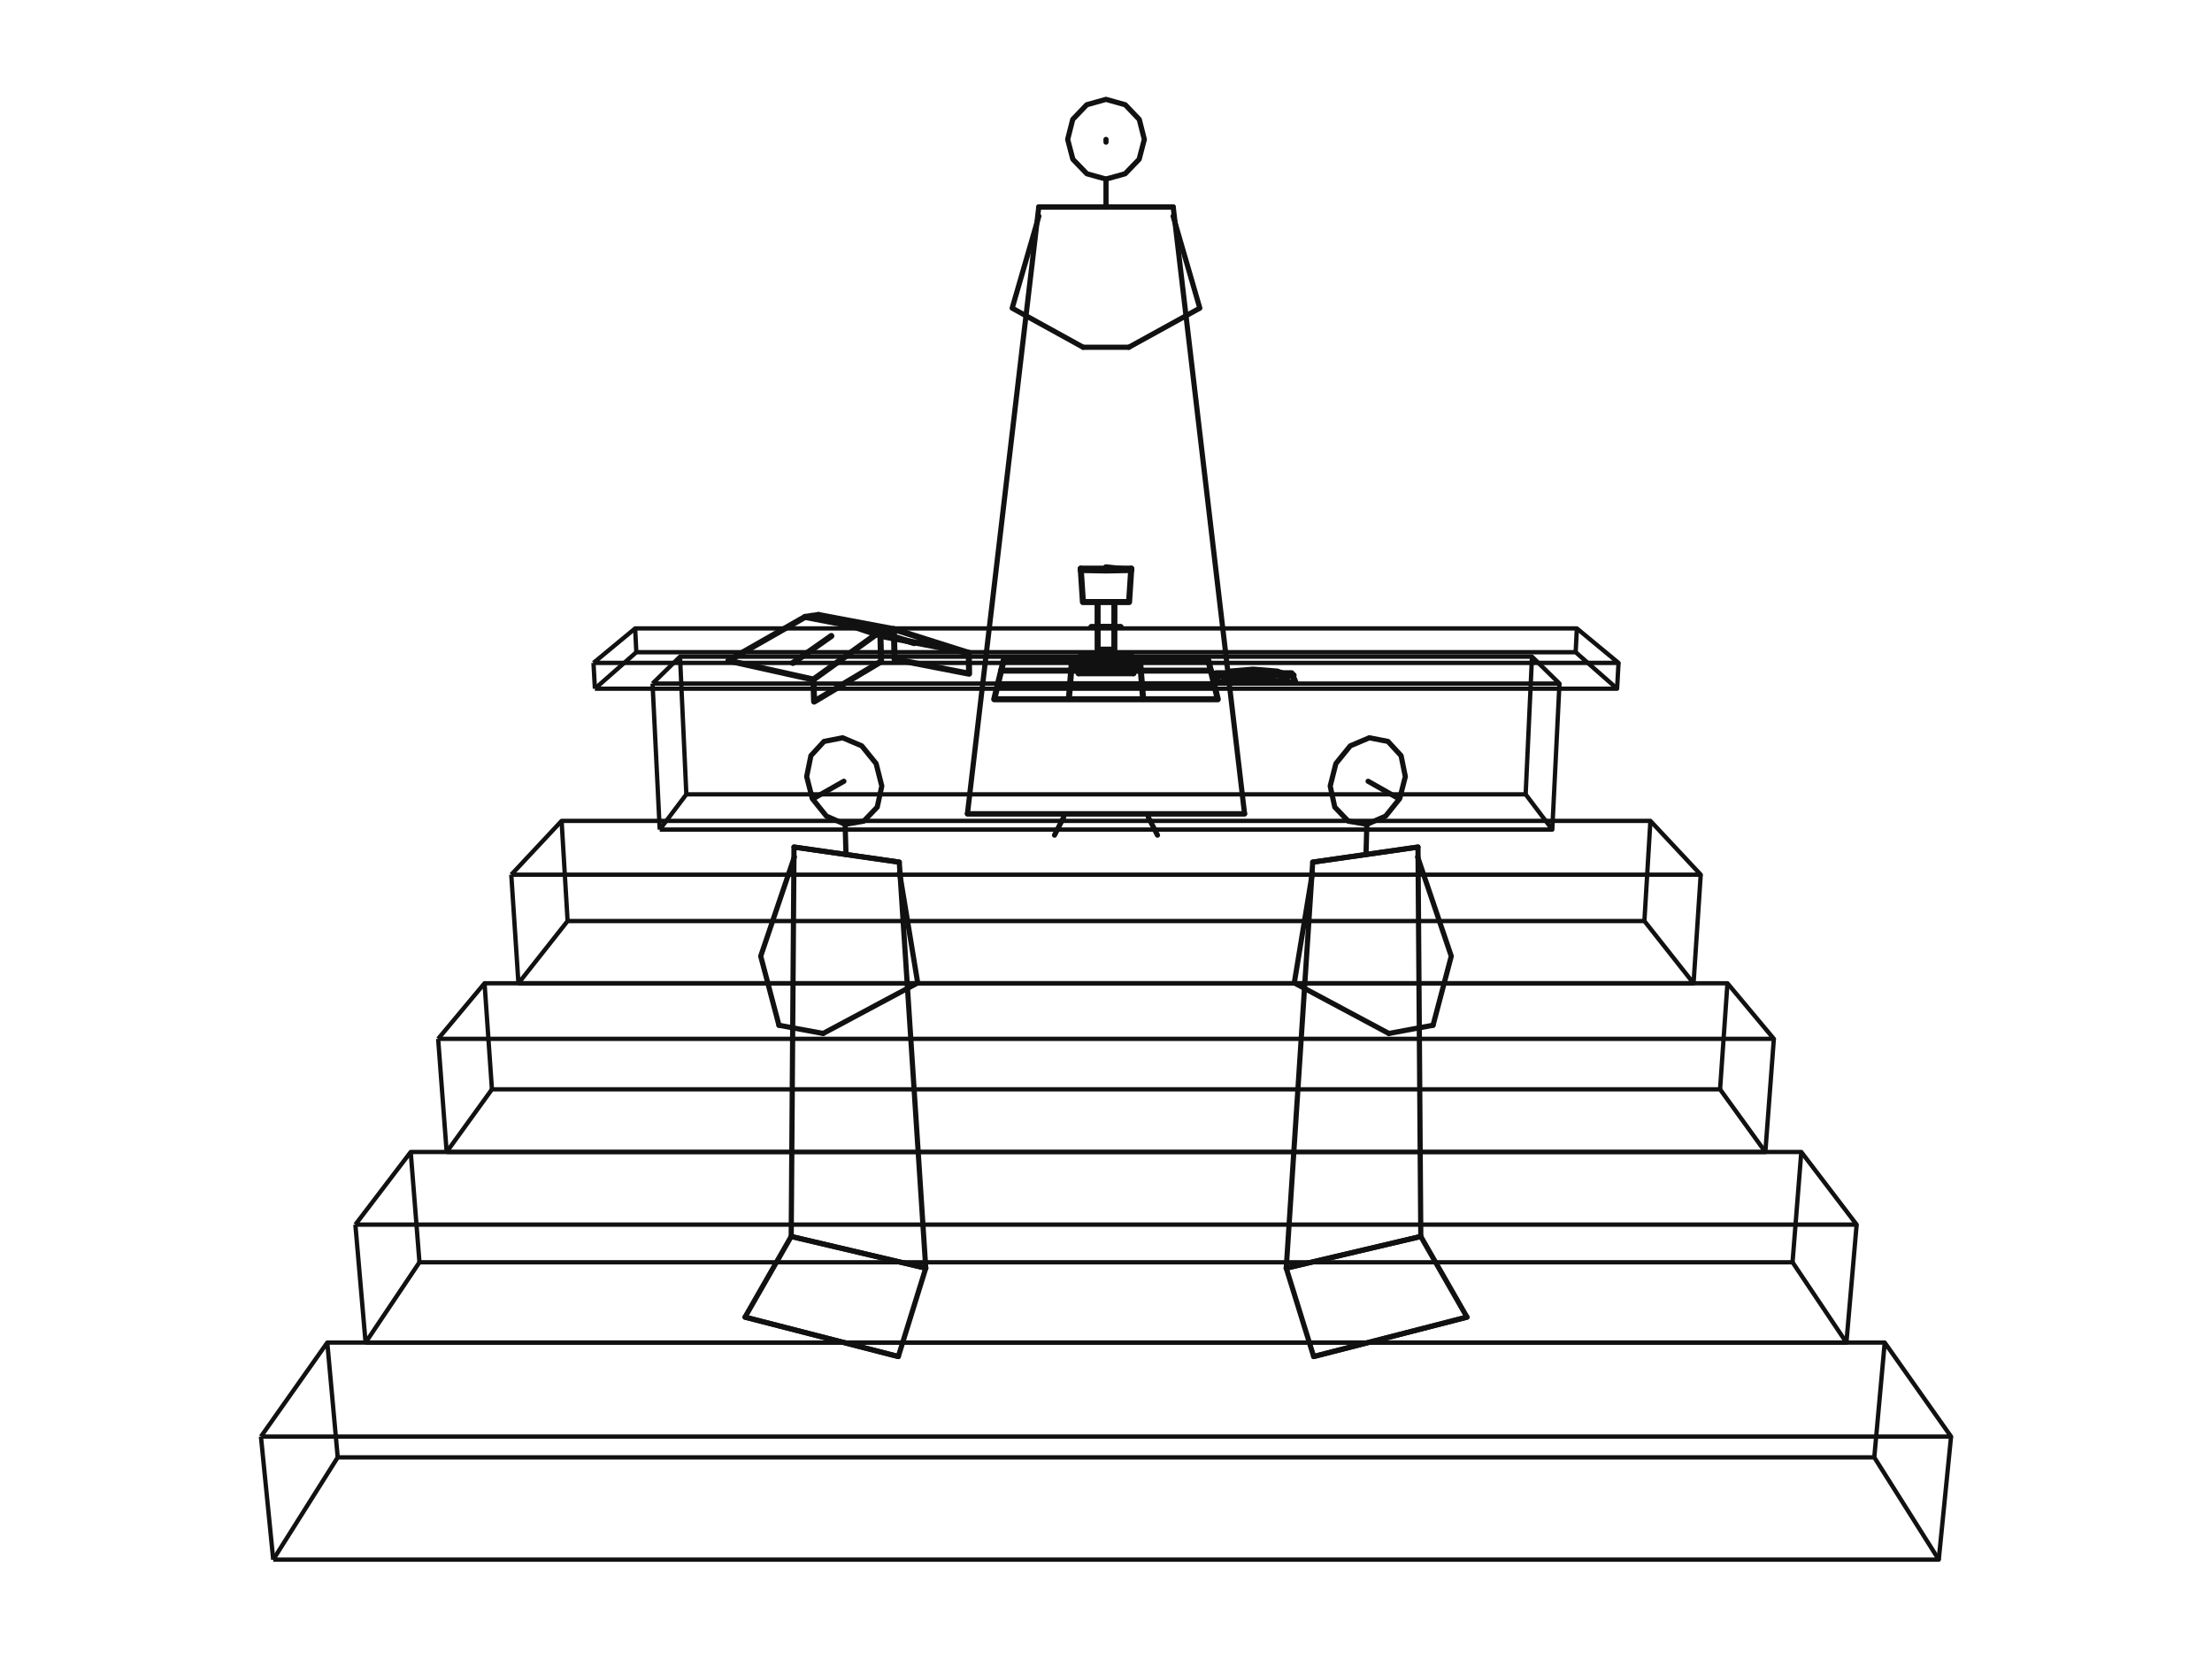
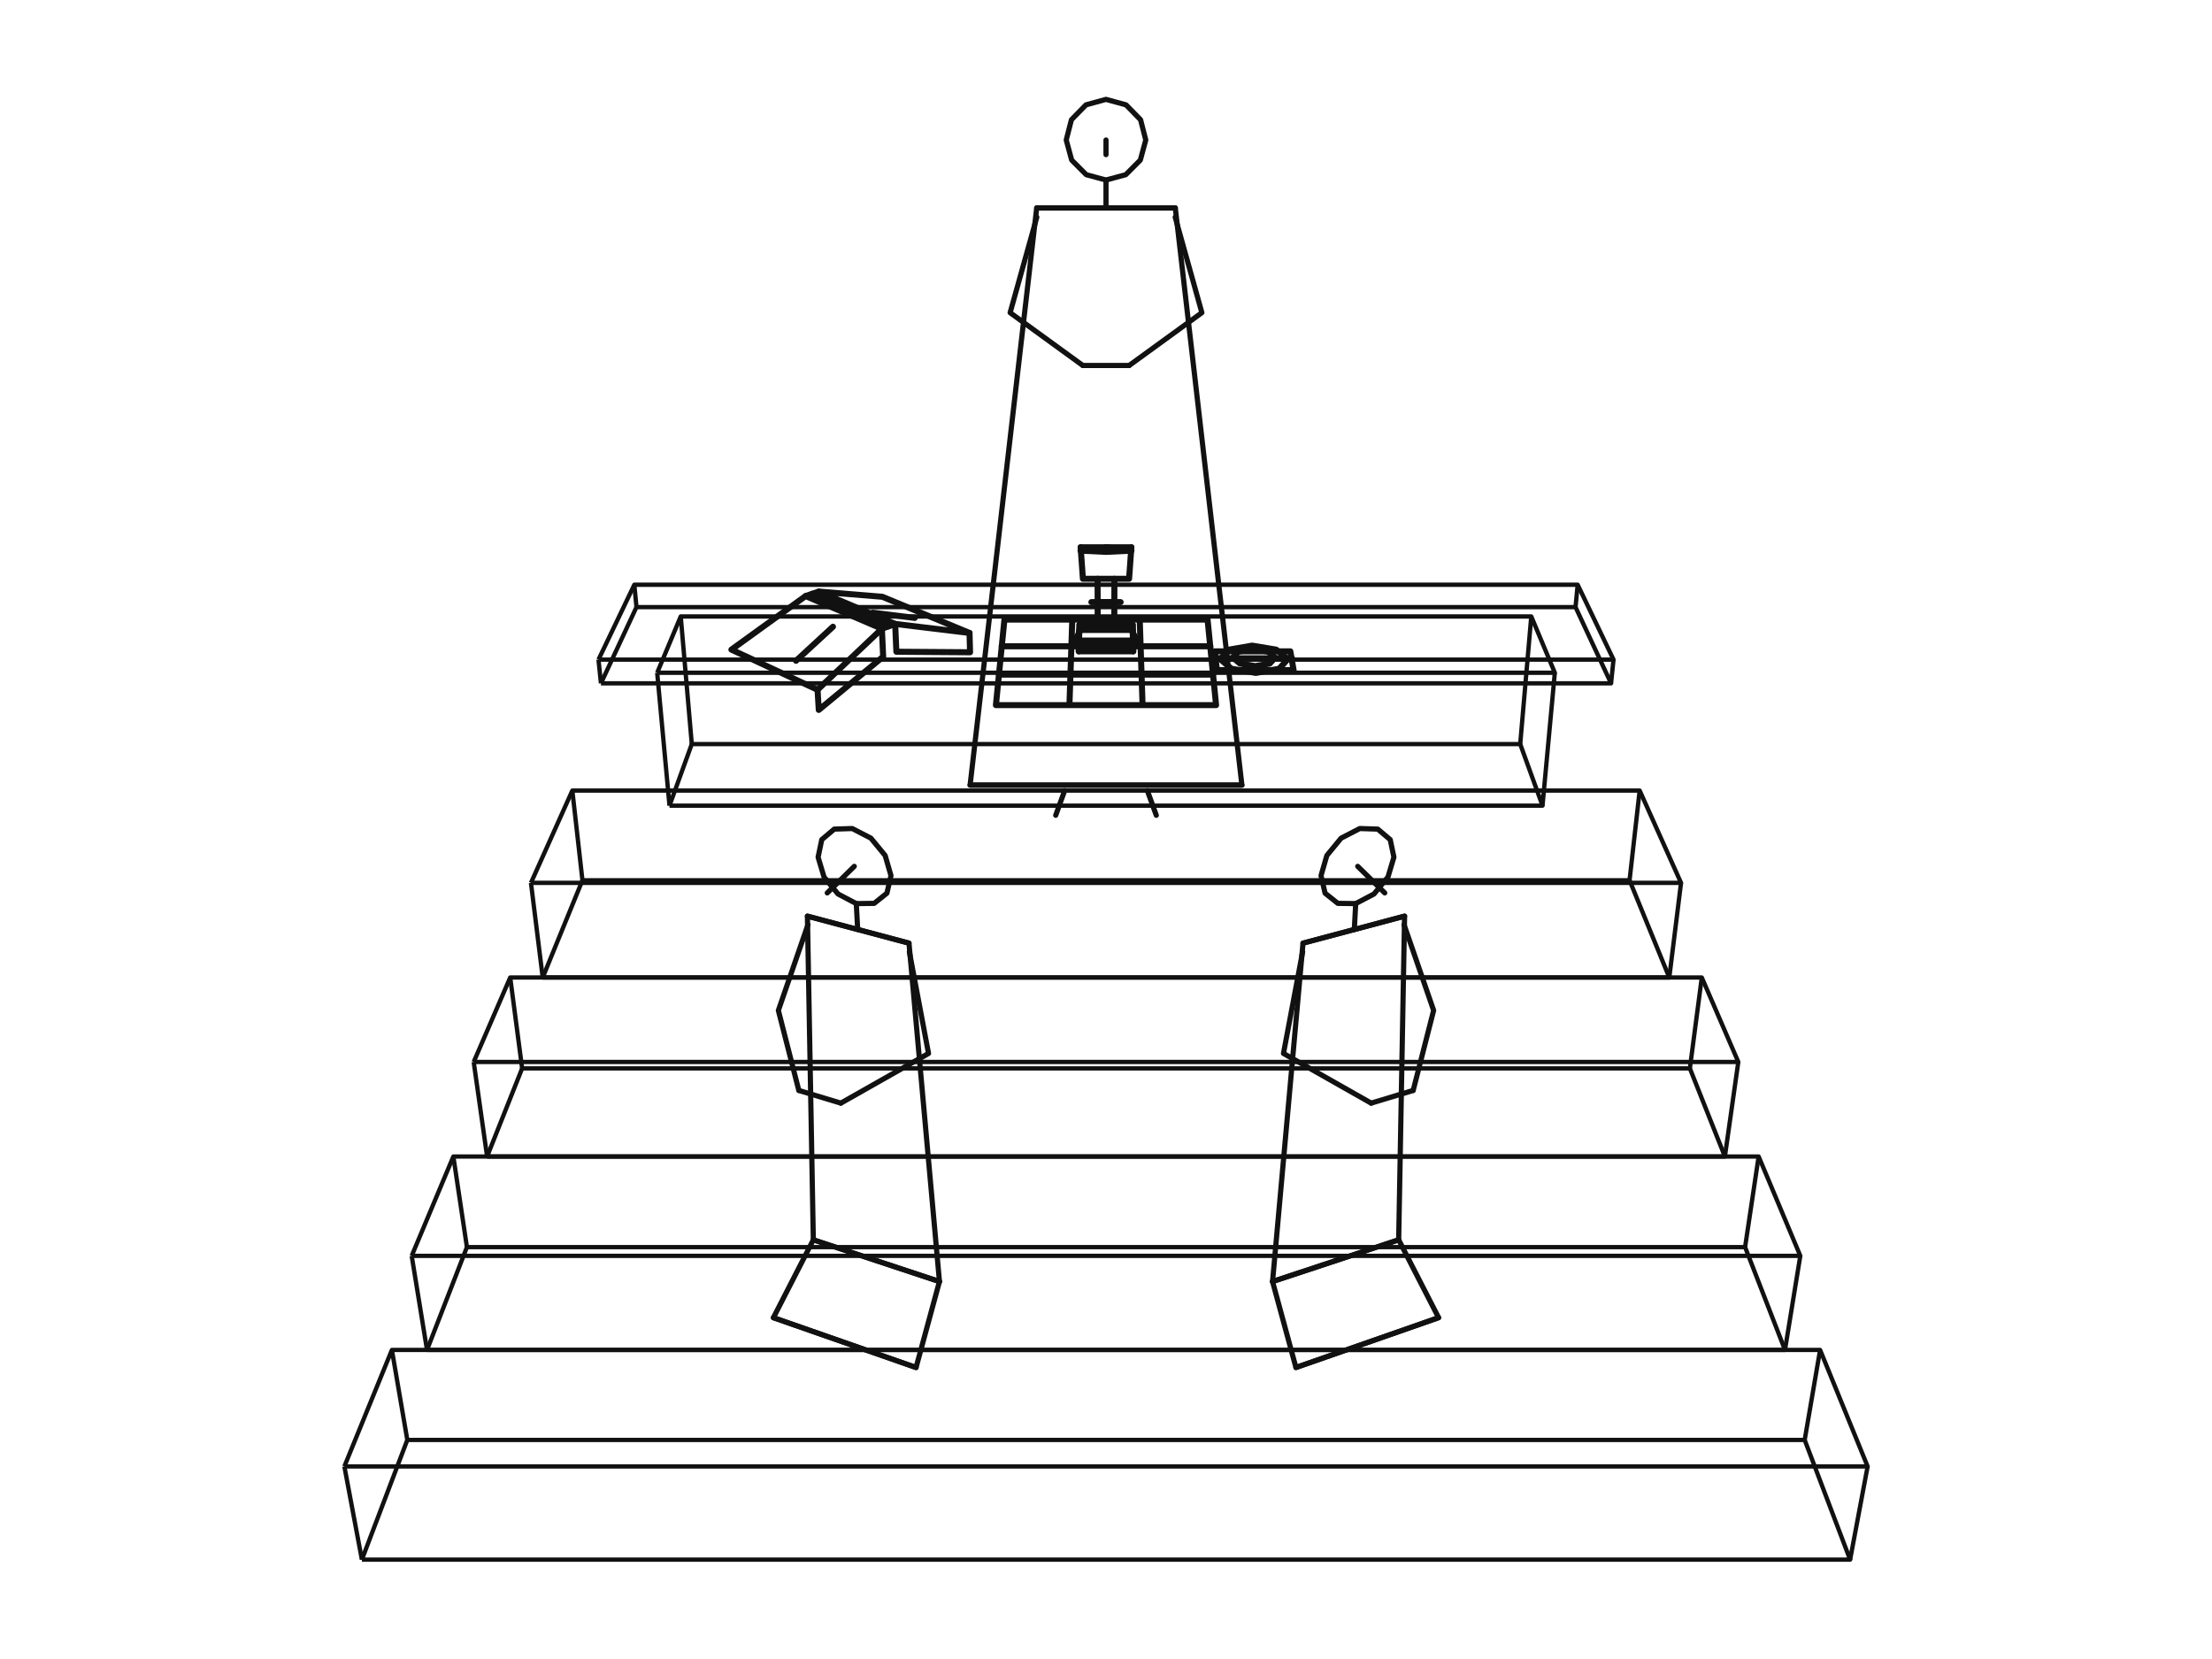
<svg xmlns="http://www.w3.org/2000/svg" width="1024" height="768" viewBox="0 0 1024 768">
  <rect width="100%" height="100%" fill="#ffffff" />
  <style>svg{background:#fff}.g{fill:none;stroke:#111;stroke-width:2.8;stroke-linejoin:round;stroke-linecap:round}.arch{fill:none;stroke:#111;stroke-width:2.0;stroke-linejoin:round}.fig{fill:none;stroke:#111;stroke-width:2.4;stroke-linejoin:round;stroke-linecap:round}</style>
  <g transform="translate(0,0)">
-     <path class="arch" d="M729.42,301.93 L729.97,290.92" />
-     <path class="arch" d="M294.58,301.93 L294.03,290.92" />
-     <path class="arch" d="M706.27,367.73 L709.20,303.98" />
-     <path class="arch" d="M317.73,367.73 L314.80,303.98" />
-     <path class="g" d="M524.40,306.95 L524.40,304.32" />
-     <path class="arch" d="M305.41,384.04 L718.59,384.04 L706.27,367.73 L317.73,367.73 L305.41,384.04" />
-     <path class="arch" d="M761.24,426.37 L764.02,380.02" />
-     <path class="arch" d="M262.76,426.37 L259.98,380.02" />
-     <path class="g" d="M497.53,309.28 L500.41,303.58 L523.59,303.58 L526.47,309.28 L497.53,309.28" />
-     <path class="g" d="M499.31,311.67 L524.69,311.67 L524.40,306.95 L499.60,306.95 L499.31,311.67" />
-     <path class="g" d="M499.30,308.98 L524.70,308.98 L524.40,304.32 L499.60,304.32 L499.30,308.98" />
-     <path class="g" d="M508.12,290.22 L508.13,300.73 L515.87,300.73 L515.88,290.22" />
-     <path class="g" d="M505.22,290.22 L518.78,290.22" />
-     <path class="g" d="M508.11,278.71 L508.12,290.22 L515.88,290.22 L515.89,278.71" />
-     <path class="g" d="M463.43,310.45 L560.57,310.45" />
-     <path class="fig" d="M447.85,376.75 L576.15,376.75" />
-     <path class="g" d="M500.30,263.25 L501.31,278.71 L522.69,278.71 L523.70,263.25" />
-     <path class="g" d="M372.69,285.60 L378.91,284.69" />
-     <path class="arch" d="M302.08,316.44 L721.92,316.44 L709.20,303.98 L314.80,303.98 L302.08,316.44" />
-     <path class="g" d="M500.30,263.25 L523.70,263.25" />
-     <path class="g" d="M448.47,302.25 L413.80,291.28 L378.91,284.69 L408.49,294.52 L448.47,302.25" />
-     <path class="arch" d="M275.40,318.81 L748.60,318.81 L729.42,301.93 L294.58,301.93 L275.40,318.81" />
-     <path class="g" d="M423.15,297.72 L403.57,291.51" />
-     <path class="g" d="M499.31,311.67 L499.30,308.98" />
-     <path class="g" d="M524.69,311.67 L524.70,308.98" />
-     <path class="g" d="M500.25,263.88 L512.00,264.10 L523.75,263.88 L512.00,262.62" />
-     <path class="arch" d="M274.74,306.87 L749.26,306.87 L729.97,290.92 L294.03,290.92 L274.74,306.87" />
-     <path class="fig" d="M492.45,378.23 L488.17,386.61" />
-     <path class="fig" d="M531.55,378.23 L535.83,386.61" />
-     <path class="g" d="M494.82,323.51 L496.36,304.48" />
-     <path class="g" d="M529.18,323.51 L527.64,304.48" />
-     <path class="g" d="M563.31,312.58 L598.84,312.58" />
-     <path class="g" d="M581.73,314.10 L588.49,313.52 L590.95,312.19 L587.49,310.88 L580.44,310.32 L573.77,310.88 L571.21,312.19 L574.58,313.52 L581.73,314.10" />
-     <path class="g" d="M582.12,316.04 L592.97,315.11 L596.86,312.97 L591.29,310.87 L580.05,309.98 L569.42,310.87 L565.28,312.97 L570.63,315.11 L582.12,316.04" />
-     <path class="g" d="M563.83,315.85 L599.72,315.85 L597.93,311.67 L562.78,311.67 L563.83,315.85" />
-     <path class="arch" d="M305.41,384.04 L302.08,316.44" />
-     <path class="arch" d="M718.59,384.04 L721.92,316.44" />
-     <path class="g" d="M410.67,291.77 L375.81,285.15" />
-     <path class="g" d="M448.47,302.25 L448.62,311.88 L414.12,305.18 L413.80,291.28" />
-     <path class="g" d="M460.25,323.71 L563.75,323.71 L559.12,304.67 L464.88,304.67 L460.25,323.71" />
-     <path class="g" d="M461.89,316.75 L562.11,316.75" />
-     <path class="g" d="M367.05,306.90 L384.84,294.42" />
-     <path class="arch" d="M240.00,455.19 L784.00,455.19 L761.24,426.37 L262.76,426.37 L240.00,455.19" />
-     <path class="fig" d="M480.89,95.79 L447.85,376.75 L576.15,376.75 L543.11,95.79 L480.89,95.79" />
-     <path class="g" d="M407.53,292.27 L413.80,291.28" />
-     <path class="arch" d="M275.40,318.81 L274.74,306.87" />
-     <path class="arch" d="M748.60,318.81 L749.26,306.87" />
-     <path class="g" d="M376.55,314.58 L407.53,292.27 L372.69,285.60 L337.19,305.84 L376.55,314.58" />
-     <path class="arch" d="M236.69,404.91 L787.31,404.91 L764.02,380.02 L259.98,380.02 L236.69,404.91" />
-     <path class="g" d="M376.55,314.58 L376.88,324.79 L407.87,306.23 L407.53,292.27" />
-     <path class="fig" d="M480.89,95.79 L543.11,95.79" />
-     <path class="fig" d="M512.00,95.79 L512.00,82.90" />
-     <path class="arch" d="M796.27,504.28 L799.69,455.19" />
-     <path class="arch" d="M227.73,504.28 L224.31,455.19" />
-     <path class="fig" d="M480.92,100.06 L468.57,142.65 L501.43,160.76" />
-     <path class="fig" d="M543.08,100.06 L555.43,142.65 L522.57,160.76" />
-     <path class="fig" d="M529.75,64.53 L527.40,55.28 L520.91,48.49 L512.00,46.00 L503.09,48.49 L496.60,55.28 L494.25,64.53 L496.66,73.73 L503.16,80.45 L512.00,82.90 L520.84,80.45 L527.34,73.73 L529.75,64.53" />
-     <path class="arch" d="M240.00,455.19 L236.69,404.91" />
-     <path class="arch" d="M784.00,455.19 L787.31,404.91" />
-     <path class="fig" d="M512.00,64.53 L512.00,65.81" />
-     <path class="fig" d="M501.43,160.76 L522.57,160.76" />
-     <path class="arch" d="M206.77,533.29 L817.23,533.29 L796.27,504.28 L227.73,504.28 L206.77,533.29" />
-     <path class="arch" d="M202.83,480.91 L821.17,480.91 L799.69,455.19 L224.31,455.19 L202.83,480.91" />
-     <path class="arch" d="M829.82,584.34 L833.87,533.29" />
-     <path class="arch" d="M194.18,584.34 L190.13,533.29" />
-     <path class="arch" d="M206.77,533.29 L202.83,480.91" />
-     <path class="arch" d="M817.23,533.29 L821.17,480.91" />
-     <path class="arch" d="M169.24,621.52 L854.76,621.52 L829.82,584.34 L194.18,584.34 L169.24,621.52" />
-     <path class="fig" d="M595.44,587.06 L657.73,572.40" />
-     <path class="fig" d="M366.27,572.40 L428.56,587.06" />
-     <path class="arch" d="M164.51,566.91 L859.49,566.91 L833.87,533.29 L190.13,533.29 L164.51,566.91" />
-     <path class="fig" d="M595.44,587.06 L608.14,627.98 L679.11,609.74 L657.73,572.40" />
-     <path class="fig" d="M366.27,572.40 L344.89,609.74 L415.86,627.98 L428.56,587.06" />
-     <path class="arch" d="M867.66,674.66 L872.49,621.52" />
-     <path class="arch" d="M156.34,674.66 L151.51,621.52" />
-     <path class="fig" d="M608.14,627.98 L679.11,609.74" />
-     <path class="fig" d="M344.89,609.74 L415.86,627.98" />
-     <path class="fig" d="M367.57,392.13 L366.27,572.40 L428.56,587.06 L416.30,399.11 L367.57,392.13" />
-     <path class="fig" d="M607.70,399.11 L595.44,587.06 L657.73,572.40 L656.43,392.13 L607.70,399.11" />
-     <path class="arch" d="M169.24,621.52 L164.51,566.91" />
-     <path class="arch" d="M854.76,621.52 L859.49,566.91" />
-     <path class="fig" d="M656.27,396.71 L671.84,442.64 L663.40,474.62" />
-     <path class="fig" d="M367.73,396.71 L352.16,442.64 L360.60,474.62" />
-     <path class="fig" d="M607.70,399.11 L656.43,392.13" />
-     <path class="fig" d="M367.57,392.13 L416.30,399.11" />
-     <path class="fig" d="M632.36,395.57 L632.76,381.61" />
-     <path class="fig" d="M391.64,395.57 L391.24,381.61" />
-     <path class="fig" d="M650.57,359.50 L648.60,349.82 L642.53,343.23 L633.91,341.54 L625.07,345.28 L618.42,353.48 L615.79,363.89 L617.91,373.65 L624.14,380.13 L632.76,381.61 L641.46,377.79 L647.96,369.71 L650.57,359.50" />
-     <path class="fig" d="M408.21,363.89 L405.58,353.48 L398.93,345.28 L390.09,341.54 L381.47,343.23 L375.40,349.82 L373.43,359.50 L376.04,369.71 L382.54,377.79 L391.24,381.61 L399.86,380.13 L406.09,373.65 L408.21,363.89" />
-     <path class="arch" d="M126.49,722.00 L897.51,722.00 L867.66,674.66 L156.34,674.66 L126.49,722.00" />
-     <path class="fig" d="M607.59,403.80 L599.17,455.02 L642.94,478.42" />
-     <path class="fig" d="M416.41,403.80 L424.83,455.02 L381.06,478.42" />
-     <path class="fig" d="M633.34,361.67 L646.89,369.35" />
-     <path class="fig" d="M390.66,361.67 L377.11,369.35" />
-     <path class="fig" d="M642.94,478.42 L663.40,474.62" />
-     <path class="fig" d="M360.60,474.62 L381.06,478.42" />
-     <path class="arch" d="M120.80,665.03 L903.20,665.03 L872.49,621.52 L151.51,621.52 L120.80,665.03" />
-     <path class="arch" d="M126.49,722.00 L120.80,665.03" />
-     <path class="arch" d="M897.51,722.00 L903.20,665.03" />
+     <path class="arch" d="M703.75,344.45 L708.87,285.38" />
+     <path class="arch" d="M320.25,344.45 L315.13,285.38" />
+     <path class="arch" d="M729.36,281.06 L730.35,270.69" />
+     <path class="arch" d="M294.64,281.06 L293.65,270.69" />
+     <path class="arch" d="M754.37,407.52 L759.05,365.98" />
+     <path class="arch" d="M269.63,407.52 L264.95,365.98" />
+     <path class="arch" d="M309.93,372.96 L714.07,372.96 L703.75,344.45 L320.25,344.45 L309.93,372.96" />
+     <path class="g" d="M524.35,291.63 L524.36,289.18" />
+     <path class="fig" d="M449.09,363.45 L574.91,363.45" />
+     <path class="g" d="M497.60,296.53 L500.46,291.22 L523.54,291.22 L526.40,296.53 L497.60,296.53" />
+     <path class="g" d="M499.39,301.52 L524.61,301.52 L524.35,291.63 L499.65,291.63 L499.39,301.52" />
+     <path class="g" d="M499.38,299.03 L524.62,299.03 L524.36,289.18 L499.64,289.18 L499.38,299.03" />
+     <path class="fig" d="M492.85,366.04 L488.72,377.42" />
+     <path class="fig" d="M531.15,366.04 L535.28,377.42" />
+     <path class="g" d="M508.13,278.74 L508.15,288.56 L515.85,288.56 L515.87,278.74" />
+     <path class="g" d="M463.73,299.18 L560.27,299.18" />
+     <path class="g" d="M505.23,278.74 L518.77,278.74" />
+     <path class="arch" d="M304.23,311.43 L719.77,311.43 L708.87,285.38 L315.13,285.38 L304.23,311.43" />
+     <path class="g" d="M508.11,267.93 L508.13,278.74 L515.87,278.74 L515.89,267.93" />
+     <path class="arch" d="M278.20,316.33 L745.80,316.33 L729.36,281.06 L294.64,281.06 L278.20,316.33" />
+     <path class="g" d="M499.39,301.52 L499.38,299.03" />
+     <path class="g" d="M524.61,301.52 L524.62,299.03" />
+     <path class="g" d="M448.82,293.01 L414.40,288.84 L379.06,273.85 L408.48,276.27 L448.82,293.01" />
+     <path class="g" d="M372.94,275.93 L379.06,273.85" />
+     <path class="g" d="M423.46,286.04 L403.98,283.62" />
+     <path class="arch" d="M251.24,452.52 L772.76,452.52 L754.37,407.52 L269.63,407.52 L251.24,452.52" />
+     <path class="arch" d="M277.06,305.35 L746.94,305.35 L730.35,270.69 L293.65,270.69 L277.06,305.35" />
+     <path class="g" d="M500.26,253.35 L501.31,267.93 L522.69,267.93 L523.74,253.35" />
+     <path class="arch" d="M309.93,372.96 L304.23,311.43" />
+     <path class="arch" d="M714.07,372.96 L719.77,311.43" />
+     <path class="g" d="M500.26,253.35 L523.74,253.35" />
+     <path class="g" d="M495.08,326.24 L496.39,286.66" />
+     <path class="g" d="M528.92,326.24 L527.61,286.66" />
+     <path class="g" d="M562.89,304.76 L598.13,304.76" />
+     <path class="g" d="M581.08,308.37 L587.80,307.17 L590.31,304.40 L586.95,301.65 L579.97,300.49 L573.32,301.65 L570.73,304.40 L574.02,307.17 L581.08,308.37" />
+     <path class="g" d="M581.39,311.51 L592.18,309.58 L596.15,305.12 L590.75,300.73 L579.63,298.88 L569.02,300.73 L564.84,305.12 L570.06,309.58 L581.39,311.51" />
+     <path class="g" d="M563.32,310.22 L598.85,310.22 L597.33,301.52 L562.42,301.52 L563.32,310.22" />
+     <path class="g" d="M500.22,254.91 L512.00,255.48 L523.78,254.91 L512.00,253.29" />
+     <path class="g" d="M448.82,293.01 L449.07,301.95 L414.96,301.71 L414.40,288.84" />
+     <path class="g" d="M461.04,326.42 L562.96,326.42 L559.02,286.83 L464.98,286.83 L461.04,326.42" />
+     <path class="g" d="M411.33,289.95 L376.00,274.89" />
+     <path class="g" d="M462.42,312.30 L561.58,312.30" />
+     <path class="arch" d="M782.29,494.59 L787.81,452.52" />
+     <path class="arch" d="M241.71,494.59 L236.19,452.52" />
+     <path class="arch" d="M245.80,408.70 L778.20,408.70 L759.05,365.98 L264.95,365.98 L245.80,408.70" />
+     <path class="g" d="M368.50,305.90 L385.60,290.13" />
+     <path class="arch" d="M278.20,316.33 L277.06,305.35" />
+     <path class="arch" d="M745.80,316.33 L746.94,305.35" />
+     <path class="g" d="M408.25,291.06 L414.40,288.84" />
+     <path class="g" d="M378.47,319.32 L408.25,291.06 L372.94,275.93 L338.59,300.73 L378.47,319.32" />
+     <path class="arch" d="M251.24,452.52 L245.80,408.70" />
+     <path class="arch" d="M772.76,452.52 L778.20,408.70" />
+     <path class="g" d="M378.47,319.32 L379.03,328.64 L408.84,303.98 L408.25,291.06" />
+     <path class="arch" d="M225.50,535.38 L798.50,535.38 L782.29,494.59 L241.71,494.59 L225.50,535.38" />
+     <path class="fig" d="M479.92,96.25 L449.09,363.45 L574.91,363.45 L544.08,96.25 L479.92,96.25" />
+     <path class="arch" d="M807.85,577.33 L814.13,535.38" />
+     <path class="arch" d="M216.15,577.33 L209.87,535.38" />
+     <path class="arch" d="M219.29,491.61 L804.71,491.61 L787.81,452.52 L236.19,452.52 L219.29,491.61" />
+     <path class="arch" d="M225.50,535.38 L219.29,491.61" />
+     <path class="arch" d="M798.50,535.38 L804.71,491.61" />
+     <path class="arch" d="M197.68,624.93 L826.32,624.93 L807.85,577.33 L216.15,577.33 L197.68,624.93" />
+     <path class="fig" d="M479.97,100.53 L467.62,144.75 L501.27,169.19" />
+     <path class="fig" d="M544.03,100.53 L556.38,144.75 L522.73,169.19" />
+     <path class="fig" d="M589.10,593.26 L647.49,573.95" />
+     <path class="fig" d="M376.51,573.95 L434.90,593.26" />
+     <path class="fig" d="M479.92,96.25 L544.08,96.25" />
+     <path class="arch" d="M835.44,666.60 L842.58,624.93" />
+     <path class="arch" d="M188.56,666.60 L181.42,624.93" />
+     <path class="fig" d="M512.00,96.25 L512.00,83.34" />
+     <path class="fig" d="M589.10,593.26 L599.93,633.06 L665.97,609.99 L647.49,573.95" />
+     <path class="fig" d="M376.51,573.95 L358.03,609.99 L424.07,633.06 L434.90,593.26" />
+     <path class="fig" d="M501.27,169.19 L522.73,169.19" />
+     <path class="fig" d="M599.93,633.06 L665.97,609.99" />
+     <path class="fig" d="M358.03,609.99 L424.07,633.06" />
+     <path class="arch" d="M190.59,581.37 L833.41,581.37 L814.13,535.38 L209.87,535.38 L190.59,581.37" />
+     <path class="fig" d="M530.41,64.81 L528.01,55.44 L521.27,48.54 L512.00,46.00 L502.73,48.54 L495.99,55.44 L493.59,64.81 L496.11,74.11 L502.85,80.87 L512.00,83.34 L521.15,80.87 L527.89,74.11 L530.41,64.81" />
+     <path class="fig" d="M512.00,64.81 L512.00,71.58" />
+     <path class="arch" d="M197.68,624.93 L190.59,581.37" />
+     <path class="arch" d="M826.32,624.93 L833.41,581.37" />
+     <path class="arch" d="M167.53,722.00 L856.47,722.00 L835.44,666.60 L188.56,666.60 L167.53,722.00" />
+     <path class="fig" d="M373.78,424.11 L376.51,573.95 L434.90,593.26 L420.80,436.61 L373.78,424.11" />
+     <path class="fig" d="M603.20,436.61 L589.10,593.26 L647.49,573.95 L650.22,424.11 L603.20,436.61" />
+     <path class="arch" d="M159.42,678.86 L864.58,678.86 L842.58,624.93 L181.42,624.93 L159.42,678.86" />
+     <path class="fig" d="M649.97,428.06 L663.67,467.76 L654.20,504.80" />
+     <path class="fig" d="M374.03,428.06 L360.33,467.76 L369.80,504.80" />
+     <path class="arch" d="M167.53,722.00 L159.42,678.86" />
+     <path class="arch" d="M856.47,722.00 L864.58,678.86" />
+     <path class="fig" d="M603.20,436.61 L650.22,424.11" />
+     <path class="fig" d="M373.78,424.11 L420.80,436.61" />
+     <path class="fig" d="M634.75,510.67 L654.20,504.80" />
+     <path class="fig" d="M369.80,504.80 L389.25,510.67" />
+     <path class="fig" d="M626.95,430.30 L627.60,418.30" />
+     <path class="fig" d="M397.05,430.30 L396.40,418.30" />
+     <path class="fig" d="M603.03,440.61 L594.16,487.67 L634.75,510.67" />
+     <path class="fig" d="M420.97,440.61 L429.84,487.67 L389.25,510.67" />
+     <path class="fig" d="M645.28,396.82 L643.58,388.70 L637.81,383.82 L629.48,383.55 L620.83,388.02 L614.24,396.03 L611.54,405.37 L613.42,413.48 L619.31,418.19 L627.60,418.30 L636.07,413.84 L642.53,406.00 L645.28,396.82" />
+     <path class="fig" d="M412.46,405.37 L409.76,396.03 L403.17,388.02 L394.52,383.55 L386.19,383.82 L380.42,388.70 L378.72,396.82 L381.47,406.00 L387.93,413.84 L396.40,418.30 L404.69,418.19 L410.58,413.48 L412.46,405.37" />
+     <path class="fig" d="M628.53,401.06 L641.04,413.36" />
+     <path class="fig" d="M395.47,401.06 L382.96,413.36" />
  </g>
</svg>
